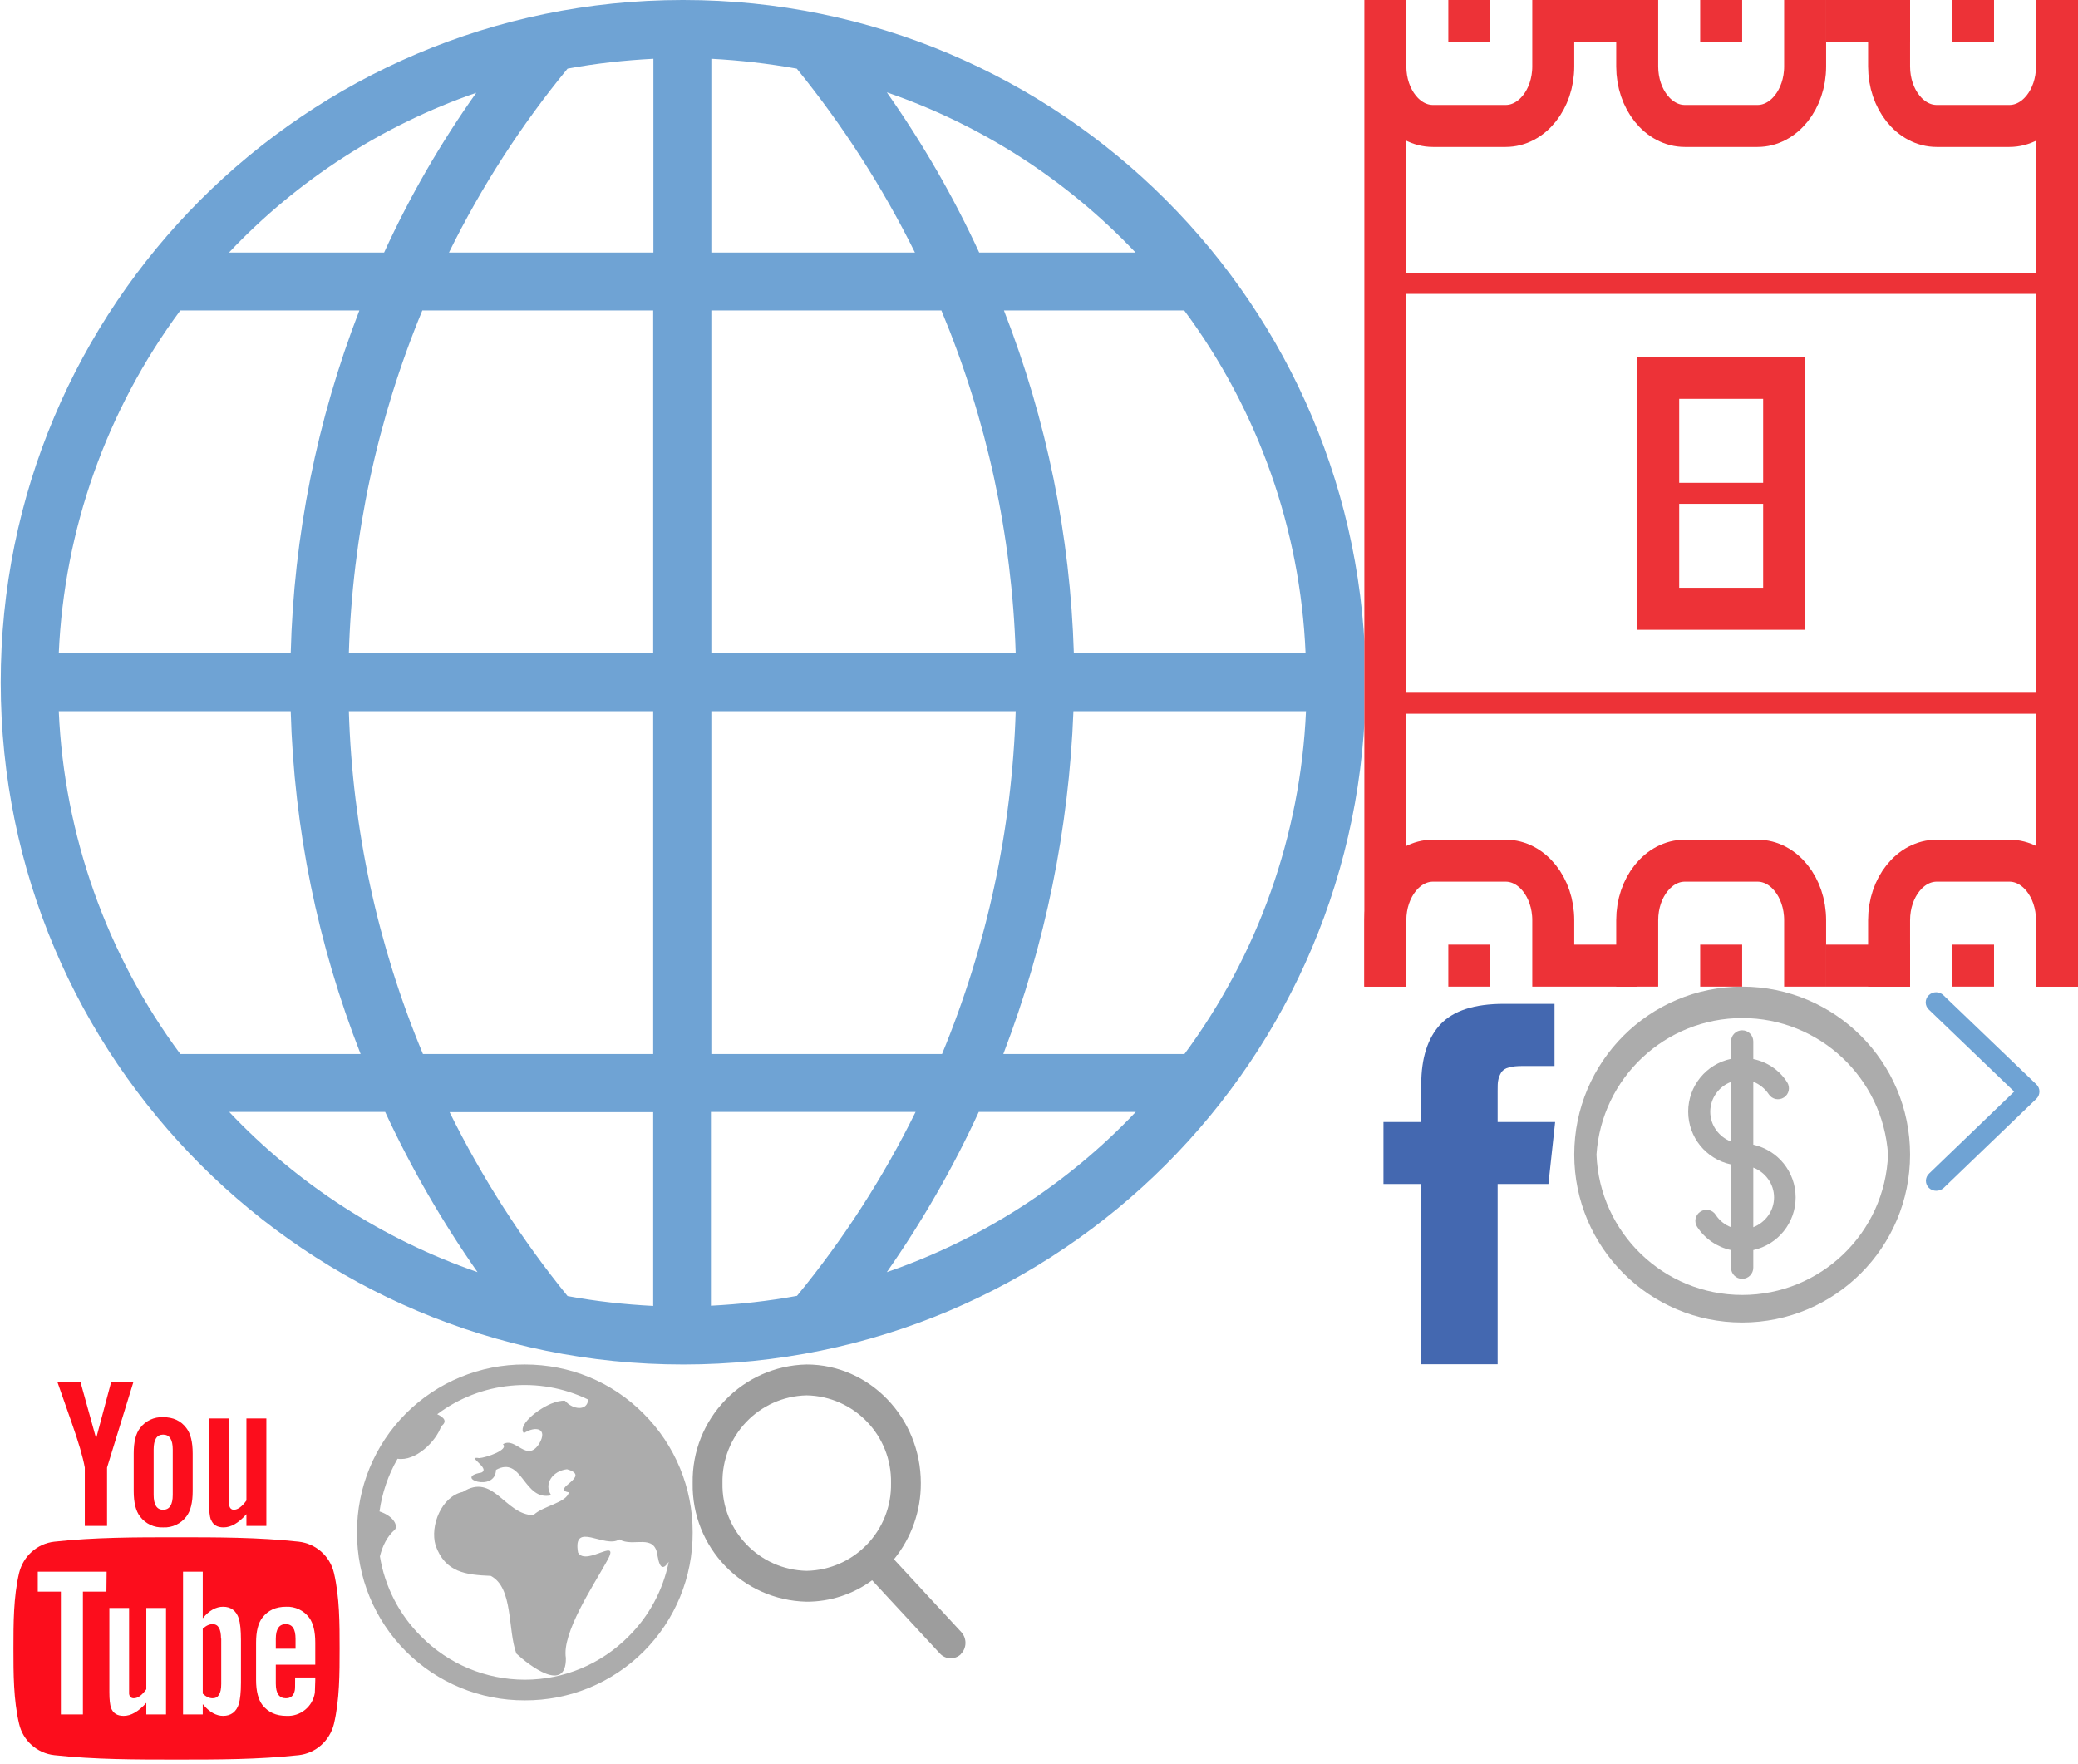
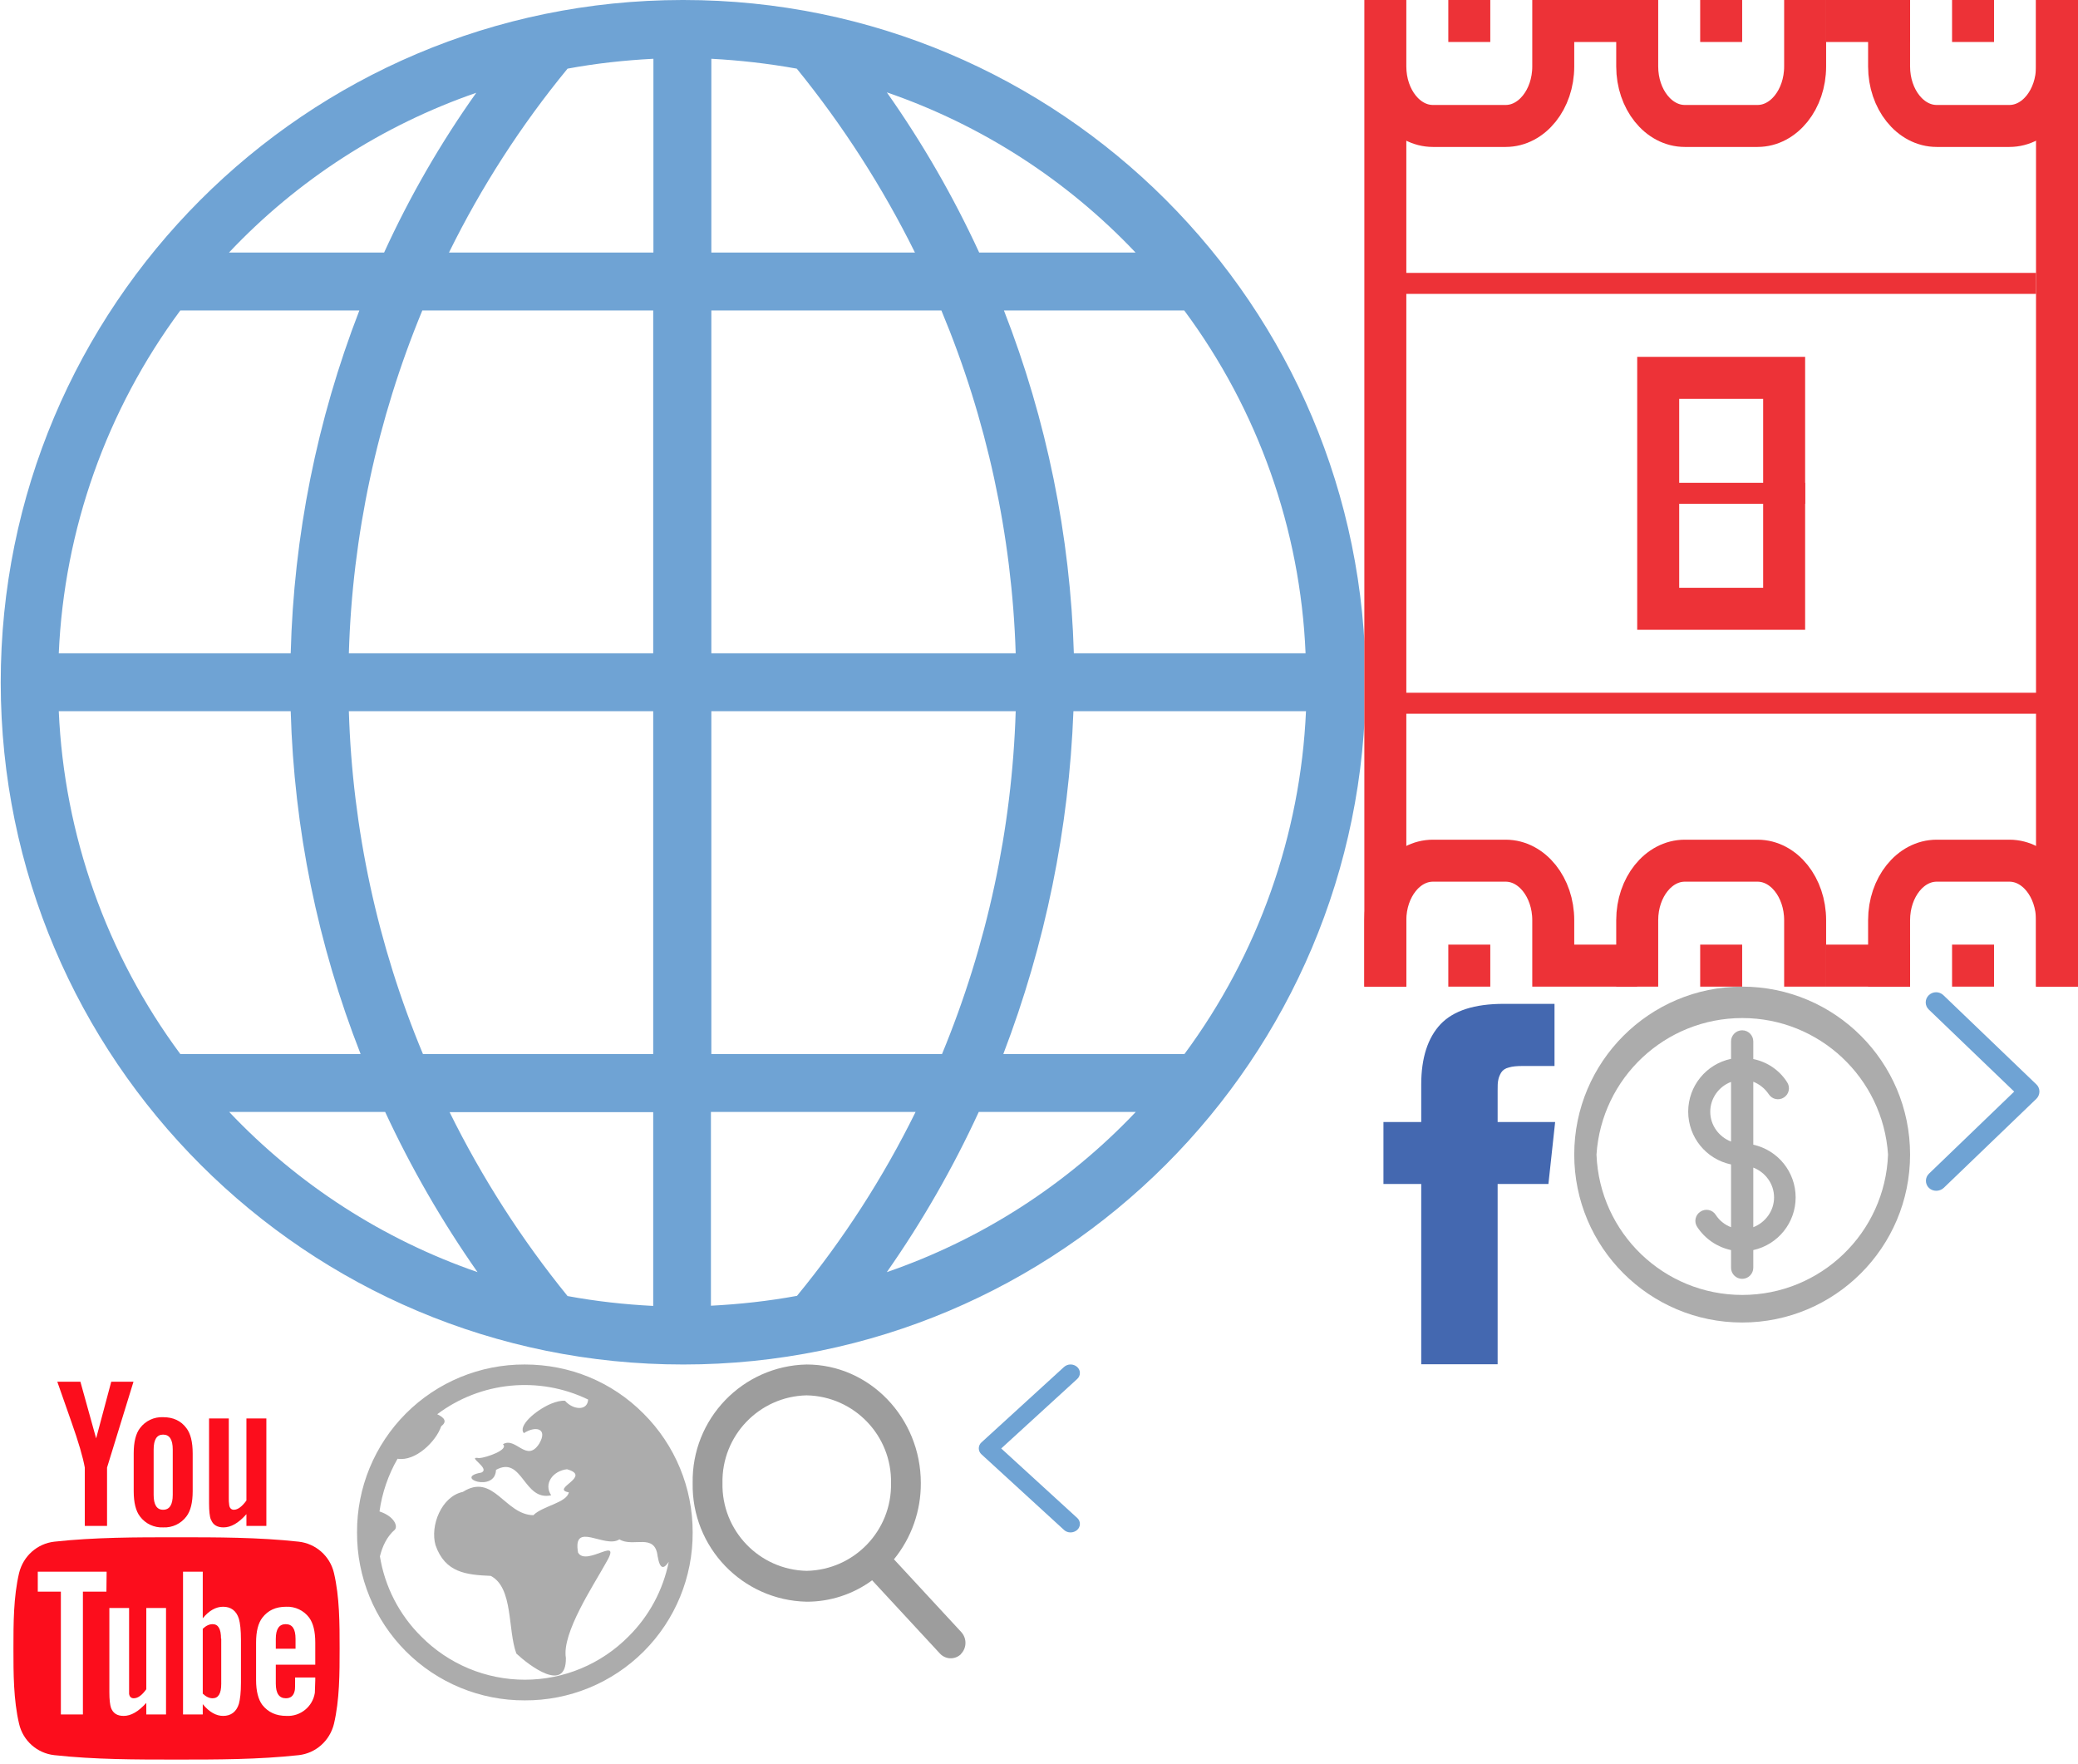
<svg xmlns="http://www.w3.org/2000/svg" xmlns:xlink="http://www.w3.org/1999/xlink" width="99" height="84" viewBox="0 0 99 84">
  <view id="ad-globe" viewBox="0 0 65 65" />
  <svg width="65" height="65" viewBox="0 0 65 65">
    <defs>
      <path id="aa" d="M281.56 1958a32.5 32.5 0 1 1 0 65 32.5 32.5 0 0 1-.05-65h.05zm-21.64 12.03h7.38a46.57 46.57 0 0 1 4.39-7.61 29.41 29.41 0 0 0-11.78 7.61zm-2.33 2.76a29.62 29.62 0 0 0-5.79 16.33h11.05a48.68 48.68 0 0 1 3.27-16.33zm8.59 35.42a48.5 48.5 0 0 1-3.33-16.33H251.8a29.62 29.62 0 0 0 5.79 16.33zm-6.26 2.76a29.6 29.6 0 0 0 11.83 7.63 49.94 49.94 0 0 1-4.4-7.63zm20.2 9.24v-9.23h-9.7a46.61 46.61 0 0 0 5.62 8.76c1.35.25 2.71.4 4.08.47zm0-28.33h-14.5a46.07 46.07 0 0 0 3.53 16.33h10.97zm0-2.76v-16.33h-11a46.28 46.28 0 0 0-3.5 16.33zm.01-28.32c-1.37.07-2.74.22-4.09.47a45.34 45.34 0 0 0-5.65 8.76h9.74zm16.7 11.99a48.97 48.97 0 0 1 3.33 16.33h11.04a29.47 29.47 0 0 0-5.78-16.33zm6.27-2.76a29.56 29.56 0 0 0-11.85-7.63 48.38 48.38 0 0 1 4.4 7.63zm-20.21-9.23v9.23h9.7a47.06 47.06 0 0 0-5.63-8.76 32.8 32.8 0 0 0-4.07-.47zm0 28.32h14.5a46.2 46.2 0 0 0-3.54-16.33h-10.96zm0 2.76v16.33h10.99a46.49 46.49 0 0 0 3.51-16.33zm-.02 28.32c1.37-.07 2.74-.22 4.1-.47a45.38 45.38 0 0 0 5.65-8.76h-9.75zm8.38-1.6a29.61 29.61 0 0 0 11.86-7.63h-7.48a49.23 49.23 0 0 1-4.38 7.63zm14.18-10.39a29.68 29.68 0 0 0 5.79-16.33h-11.08a51.12 51.12 0 0 1-3.34 16.33z" />
    </defs>
    <use fill="#6fa3d4" xlink:href="#aa" transform="translate(-249 -1958)" />
  </svg>
  <view id="arrow" viewBox="91 47 7 10" />
  <svg width="7" height="10" viewBox="0 0 7 10" x="91" y="47">
    <defs>
      <path id="ba" d="M143.02 1712.34l-4.42 4.25c-.2.18-.51.18-.7 0a.47.47 0 0 1 0-.68l4.06-3.91-4.07-3.91a.47.47 0 0 1 0-.68.5.5 0 0 1 .7 0l4.43 4.25c.19.18.19.49 0 .68z" />
    </defs>
    <use fill="#6fa3d4" xlink:href="#ba" transform="translate(-137 -1707)" />
  </svg>
  <view id="currency" viewBox="75 47 16 16" />
  <svg width="16" height="16" viewBox="0 0 16 16" x="75" y="47">
    <defs>
      <path id="ca" d="M1184 61a8 8 0 0 1-16 0 8 8 0 0 1 16 0zm-1.05 0a6.96 6.96 0 0 0-13.89 0 6.95 6.95 0 0 0 13.89 0zm-6.42-.47a2.57 2.57 0 0 1 0 5.02v.84a.53.53 0 0 1-1.06 0v-.84a2.57 2.57 0 0 1-1.61-1.1.52.52 0 0 1 .15-.73c.24-.16.57-.1.73.15.18.28.44.48.73.59v-2.99a2.57 2.57 0 0 1 0-5.03v-.83a.53.53 0 0 1 1.06 0v.84c.65.13 1.24.52 1.61 1.1.16.24.1.57-.15.73a.52.52 0 0 1-.72-.15 1.6 1.6 0 0 0-.74-.6zm-1.06-.15v-2.84c-.57.21-.99.77-.99 1.42 0 .65.42 1.2.99 1.42zm2.05 2.66c0-.65-.42-1.2-.99-1.42v2.84c.57-.22.99-.77.99-1.42z" />
    </defs>
    <use fill="#acacac" xlink:href="#ca" transform="translate(-1168 -53)" />
  </svg>
  <view id="facebook" viewBox="65 47 10 18" />
  <svg width="10" height="18" viewBox="0 0 10 18" x="65" y="47">
    <defs>
      <path id="da" d="M764.35 3246.45v-1.48c0-.23 0-.4.03-.52.02-.12.07-.24.14-.36.08-.12.2-.2.37-.24.16-.05.38-.07.66-.07h1.51v-2.96h-2.41c-1.4 0-2.4.32-3.02.97-.61.65-.92 1.61-.92 2.87v1.79h-1.8v2.95h1.8v8.59h3.64v-8.59h2.42l.32-2.95z" />
    </defs>
    <use fill="#4468b0" xlink:href="#da" transform="translate(-758 -3240)" />
  </svg>
  <view id="globe" viewBox="17 65 16 16" />
  <svg width="16" height="16" viewBox="0 0 16 16" x="17" y="65">
    <defs>
      <path id="ea" d="M1190.66 12.34A7.96 7.96 0 0 1 1193 18a7.96 7.96 0 0 1-8 8 7.96 7.96 0 0 1-7.99-8 7.96 7.96 0 0 1 7.99-8c2.14 0 4.15.82 5.66 2.34zm-.71 10.61a6.92 6.92 0 0 0 1.91-3.55c-.21.31-.41.43-.53-.27-.13-1.13-1.17-.4-1.82-.8-.69.46-2.24-.91-1.97.63.4.7 2.18-.93 1.3.54-.57 1.03-2.08 3.3-1.88 4.48.02 1.71-1.75.36-2.36-.21-.42-1.14-.14-3.14-1.22-3.7-1.17-.05-2.17-.15-2.63-1.46-.27-.94.29-2.33 1.3-2.54 1.46-.93 1.99 1.08 3.36 1.11.43-.44 1.59-.59 1.69-1.09-.9-.16 1.14-.76-.09-1.1-.68.08-1.12.7-.75 1.24-1.32.3-1.36-1.91-2.63-1.21-.03 1.1-2.06.36-.7.13.47-.2-.76-.8-.1-.69.33-.02 1.43-.4 1.13-.66.61-.38 1.13.91 1.73-.03.43-.73-.18-.86-.73-.5-.3-.33.54-1.08 1.29-1.4.25-.1.48-.16.67-.14.37.43 1.07.5 1.1-.06a6.94 6.94 0 0 0-7.19.7c.32.15.5.34.19.57-.24.72-1.22 1.69-2.08 1.55a6.94 6.94 0 0 0-.86 2.51c.72.24.88.71.73.87-.37.32-.59.78-.71 1.27a6.92 6.92 0 0 0 1.96 3.81 6.95 6.95 0 0 0 9.89 0z" />
    </defs>
    <use fill="#acacac" xlink:href="#ea" transform="translate(-1177 -10)" />
  </svg>
  <view id="icon" viewBox="65 0 34 47" />
  <svg width="34" height="47" viewBox="0 0 34 47" x="65">
    <path fill="none" stroke="#ED3237" stroke-width="2" stroke-miterlimit="10" d="M14 18h6v11h-6zM22 1h4M10 1h3M1 47V2.125M33 0v47M1 0v3.165C1 4.731 2.015 6 3.268 6h3.465C7.985 6 9 4.731 9 3.165V0" />
    <path fill="#ED3237" d="M1 13h31v1H1zM1 33h33v1H1zM14 23h7v1h-7zM4 0h2v2H4z" />
    <path fill="none" stroke="#ED3237" stroke-width="2" stroke-miterlimit="10" d="M13 0v3.165C13 4.731 14.015 6 15.268 6h3.465C19.985 6 21 4.731 21 3.165V0" />
    <path fill="#ED3237" d="M16 0h2v2h-2z" />
    <path fill="none" stroke="#ED3237" stroke-width="2" stroke-miterlimit="10" d="M25 0v3.165C25 4.731 26.015 6 27.268 6h3.465C31.985 6 33 4.731 33 3.165V0" />
    <path fill="#ED3237" d="M28 0h2v2h-2z" />
    <path fill="none" stroke="#ED3237" stroke-width="2" stroke-miterlimit="10" d="M22 46h4M10 46h3M1 47v-3.165C1 42.269 2.015 41 3.268 41h3.465C7.985 41 9 42.269 9 43.835V47" />
    <path fill="#ED3237" d="M4 45h2v2H4z" />
    <path fill="none" stroke="#ED3237" stroke-width="2" stroke-miterlimit="10" d="M13 47v-3.165C13 42.269 14.015 41 15.268 41h3.465C19.985 41 21 42.269 21 43.835V47" />
    <path fill="#ED3237" d="M16 45h2v2h-2z" />
    <path fill="none" stroke="#ED3237" stroke-width="2" stroke-miterlimit="10" d="M25 47v-3.165C25 42.269 26.015 41 27.268 41h3.465C31.985 41 33 42.269 33 43.835V47" />
    <path fill="#ED3237" d="M28 45h2v2h-2z" />
  </svg>
+   <view id="pg-arrow" viewBox="46 65 6 8" />
+   <svg width="6" height="8" viewBox="0 0 6 8" x="46" y="65">
+     <defs>
+       <path id="ga" d="M584.76 1129.28l3.93 3.6c.17.16.45.16.63 0a.38.38 0 0 0 0-.57l-3.62-3.31 3.62-3.31a.38.38 0 0 0 0-.57.47.47 0 0 0-.63 0l-3.93 3.59a.38.38 0 0 0 0 .57z" />
+     </defs>
+     <use fill="#6fa3d4" xlink:href="#ga" transform="translate(-584 -1125)" />
+   </svg>
  <view id="search" viewBox="33 65 13 14" />
  <svg width="13" height="14" viewBox="0 0 13 14" x="33" y="65">
    <defs>
-       <path id="ga" d="M1133.78 23.8a.7.7 0 0 1-1-.03l-3.23-3.49a5.25 5.25 0 0 1-3.12 1.02 5.55 5.55 0 0 1-5.43-5.65 5.55 5.55 0 0 1 5.43-5.65c3 0 5.44 2.54 5.44 5.65a5.7 5.7 0 0 1-1.28 3.63l3.21 3.47c.27.3.26.76-.02 1.04zm-11.36-8.15a4.1 4.1 0 0 0 4.01 4.18 4.1 4.1 0 0 0 4.02-4.18 4.1 4.1 0 0 0-4.02-4.18 4.1 4.1 0 0 0-4.01 4.18z" />
+       <path id="ha" d="M1133.78 23.8a.7.7 0 0 1-1-.03l-3.23-3.49a5.25 5.25 0 0 1-3.12 1.02 5.55 5.55 0 0 1-5.43-5.65 5.55 5.55 0 0 1 5.43-5.65c3 0 5.44 2.54 5.44 5.65a5.7 5.7 0 0 1-1.28 3.63l3.21 3.47c.27.3.26.76-.02 1.04zm-11.36-8.15a4.1 4.1 0 0 0 4.01 4.18 4.1 4.1 0 0 0 4.02-4.18 4.1 4.1 0 0 0-4.02-4.18 4.1 4.1 0 0 0-4.01 4.18z" />
    </defs>
-     <use fill="#9d9d9d" xlink:href="#ga" transform="translate(-1121 -10)" />
+     <use fill="#9d9d9d" xlink:href="#ha" transform="translate(-1121 -10)" />
  </svg>
  <view id="youtube" viewBox="0 65 17 19" />
  <svg width="17" height="19" viewBox="0 0 17 19" y="65">
    <defs>
-       <path id="ha" d="M816.18 3253.53c0 1.18 0 2.44-.27 3.59-.2.81-.87 1.4-1.68 1.49-1.93.21-3.88.21-5.82.21-1.94 0-3.9 0-5.82-.21a1.94 1.94 0 0 1-1.68-1.49c-.27-1.15-.27-2.41-.27-3.59 0-1.19 0-2.45.27-3.6.2-.81.87-1.4 1.68-1.49 1.93-.21 3.88-.21 5.82-.21 1.94 0 3.9 0 5.82.21.81.09 1.49.68 1.68 1.49.27 1.15.27 2.41.27 3.6zm-11.1-3.66h-3.28v.95h1.1v5.85h1.05v-5.85h1.12zm2.83 6.8v-5.07h-.94v3.87c-.21.29-.4.43-.6.43-.12 0-.2-.07-.22-.21v-4.09h-.94v4.01c0 .36.03.6.08.75.1.26.3.38.6.38.35 0 .7-.2 1.08-.62v.55zm3.57-3.54c0-.48-.04-.82-.1-1.02-.12-.38-.38-.57-.75-.57-.34 0-.67.18-.97.55v-2.22h-.94v6.8h.94v-.49c.31.38.64.56.97.56.37 0 .63-.19.75-.57.06-.22.1-.55.1-1.02zm3.54 1.17v-1.05c0-.54-.1-.93-.29-1.19a1.3 1.3 0 0 0-1.1-.52c-.49 0-.86.17-1.13.52-.2.26-.3.65-.3 1.19v1.78c0 .54.11.94.3 1.19.28.35.65.52 1.15.52a1.3 1.3 0 0 0 1.35-1.1l.02-.59v-.14h-.96c0 .37 0 .58-.02.63-.05.24-.19.36-.42.36-.32 0-.48-.23-.48-.7v-.9zm-.94-1.23v.47h-.94v-.47c0-.47.16-.7.47-.7.32 0 .47.23.47.7zm-3.54-.01v2.16c0 .46-.14.68-.41.68-.16 0-.31-.07-.47-.22v-3.09c.16-.15.31-.22.47-.22.27 0 .4.23.4.69zm-.5-5.68c-.05-.15-.08-.4-.08-.76v-4.05h.94v3.77a2 2 0 0 0 .02.36c.02.14.1.22.22.22.19 0 .39-.15.6-.44v-3.91h.95v5.12h-.95v-.56c-.38.43-.74.63-1.09.63-.3 0-.51-.12-.6-.38zm-6.64-4.65l-.67-1.91h1.1l.75 2.7.72-2.7h1.06l-1.26 4.09v2.78h-1.06v-2.78c-.09-.5-.3-1.22-.64-2.18zm3.27 4.51c-.2-.26-.3-.66-.3-1.21v-1.79c0-.55.1-.95.3-1.21a1.3 1.3 0 0 1 1.1-.52c.48 0 .85.17 1.11.52.2.26.3.66.3 1.21v1.79c0 .55-.1.95-.3 1.21a1.3 1.3 0 0 1-1.1.52 1.3 1.3 0 0 1-1.11-.52zm.65-1.03c0 .47.15.71.45.71.31 0 .46-.24.46-.71v-2.16c0-.47-.15-.71-.46-.71-.3 0-.45.24-.45.71z" />
+       <path id="ia" d="M816.18 3253.53c0 1.18 0 2.44-.27 3.59-.2.81-.87 1.4-1.68 1.49-1.93.21-3.88.21-5.82.21-1.94 0-3.9 0-5.82-.21a1.94 1.94 0 0 1-1.68-1.49c-.27-1.15-.27-2.41-.27-3.59 0-1.19 0-2.45.27-3.6.2-.81.87-1.4 1.68-1.49 1.93-.21 3.88-.21 5.82-.21 1.94 0 3.9 0 5.82.21.81.09 1.49.68 1.68 1.49.27 1.15.27 2.41.27 3.6zm-11.1-3.66h-3.28v.95h1.1v5.85h1.05v-5.85h1.12zm2.83 6.8v-5.07h-.94v3.87c-.21.29-.4.43-.6.43-.12 0-.2-.07-.22-.21v-4.09h-.94v4.01c0 .36.03.6.08.75.1.26.3.38.6.38.35 0 .7-.2 1.08-.62v.55zm3.57-3.54c0-.48-.04-.82-.1-1.02-.12-.38-.38-.57-.75-.57-.34 0-.67.18-.97.55v-2.22h-.94v6.8h.94v-.49c.31.38.64.56.97.56.37 0 .63-.19.75-.57.06-.22.1-.55.1-1.02zm3.54 1.17v-1.05c0-.54-.1-.93-.29-1.19a1.3 1.3 0 0 0-1.1-.52c-.49 0-.86.17-1.13.52-.2.26-.3.65-.3 1.19v1.78c0 .54.11.94.3 1.19.28.35.65.52 1.15.52a1.3 1.3 0 0 0 1.35-1.1l.02-.59v-.14h-.96c0 .37 0 .58-.02.63-.05.24-.19.36-.42.36-.32 0-.48-.23-.48-.7v-.9zm-.94-1.23v.47h-.94v-.47c0-.47.16-.7.47-.7.32 0 .47.23.47.7zm-3.54-.01v2.16c0 .46-.14.68-.41.68-.16 0-.31-.07-.47-.22v-3.09c.16-.15.31-.22.47-.22.27 0 .4.23.4.69zm-.5-5.68c-.05-.15-.08-.4-.08-.76v-4.05h.94v3.77a2 2 0 0 0 .02.36c.02.14.1.22.22.22.19 0 .39-.15.6-.44v-3.91h.95v5.12h-.95v-.56c-.38.43-.74.63-1.09.63-.3 0-.51-.12-.6-.38zm-6.64-4.65l-.67-1.91h1.1l.75 2.7.72-2.7h1.06l-1.26 4.09v2.78h-1.06v-2.78c-.09-.5-.3-1.22-.64-2.18zm3.27 4.51c-.2-.26-.3-.66-.3-1.21v-1.79c0-.55.1-.95.3-1.21a1.3 1.3 0 0 1 1.1-.52c.48 0 .85.17 1.11.52.2.26.3.66.3 1.21v1.79c0 .55-.1.95-.3 1.21a1.3 1.3 0 0 1-1.1.52 1.3 1.3 0 0 1-1.11-.52zm.65-1.03c0 .47.15.71.45.71.31 0 .46-.24.46-.71v-2.16c0-.47-.15-.71-.46-.71-.3 0-.45.24-.45.71z" />
    </defs>
-     <use fill="#fc0d1c" xlink:href="#ha" transform="translate(-800 -3240)" />
+     <use fill="#fc0d1c" xlink:href="#ia" transform="translate(-800 -3240)" />
  </svg>
</svg>
